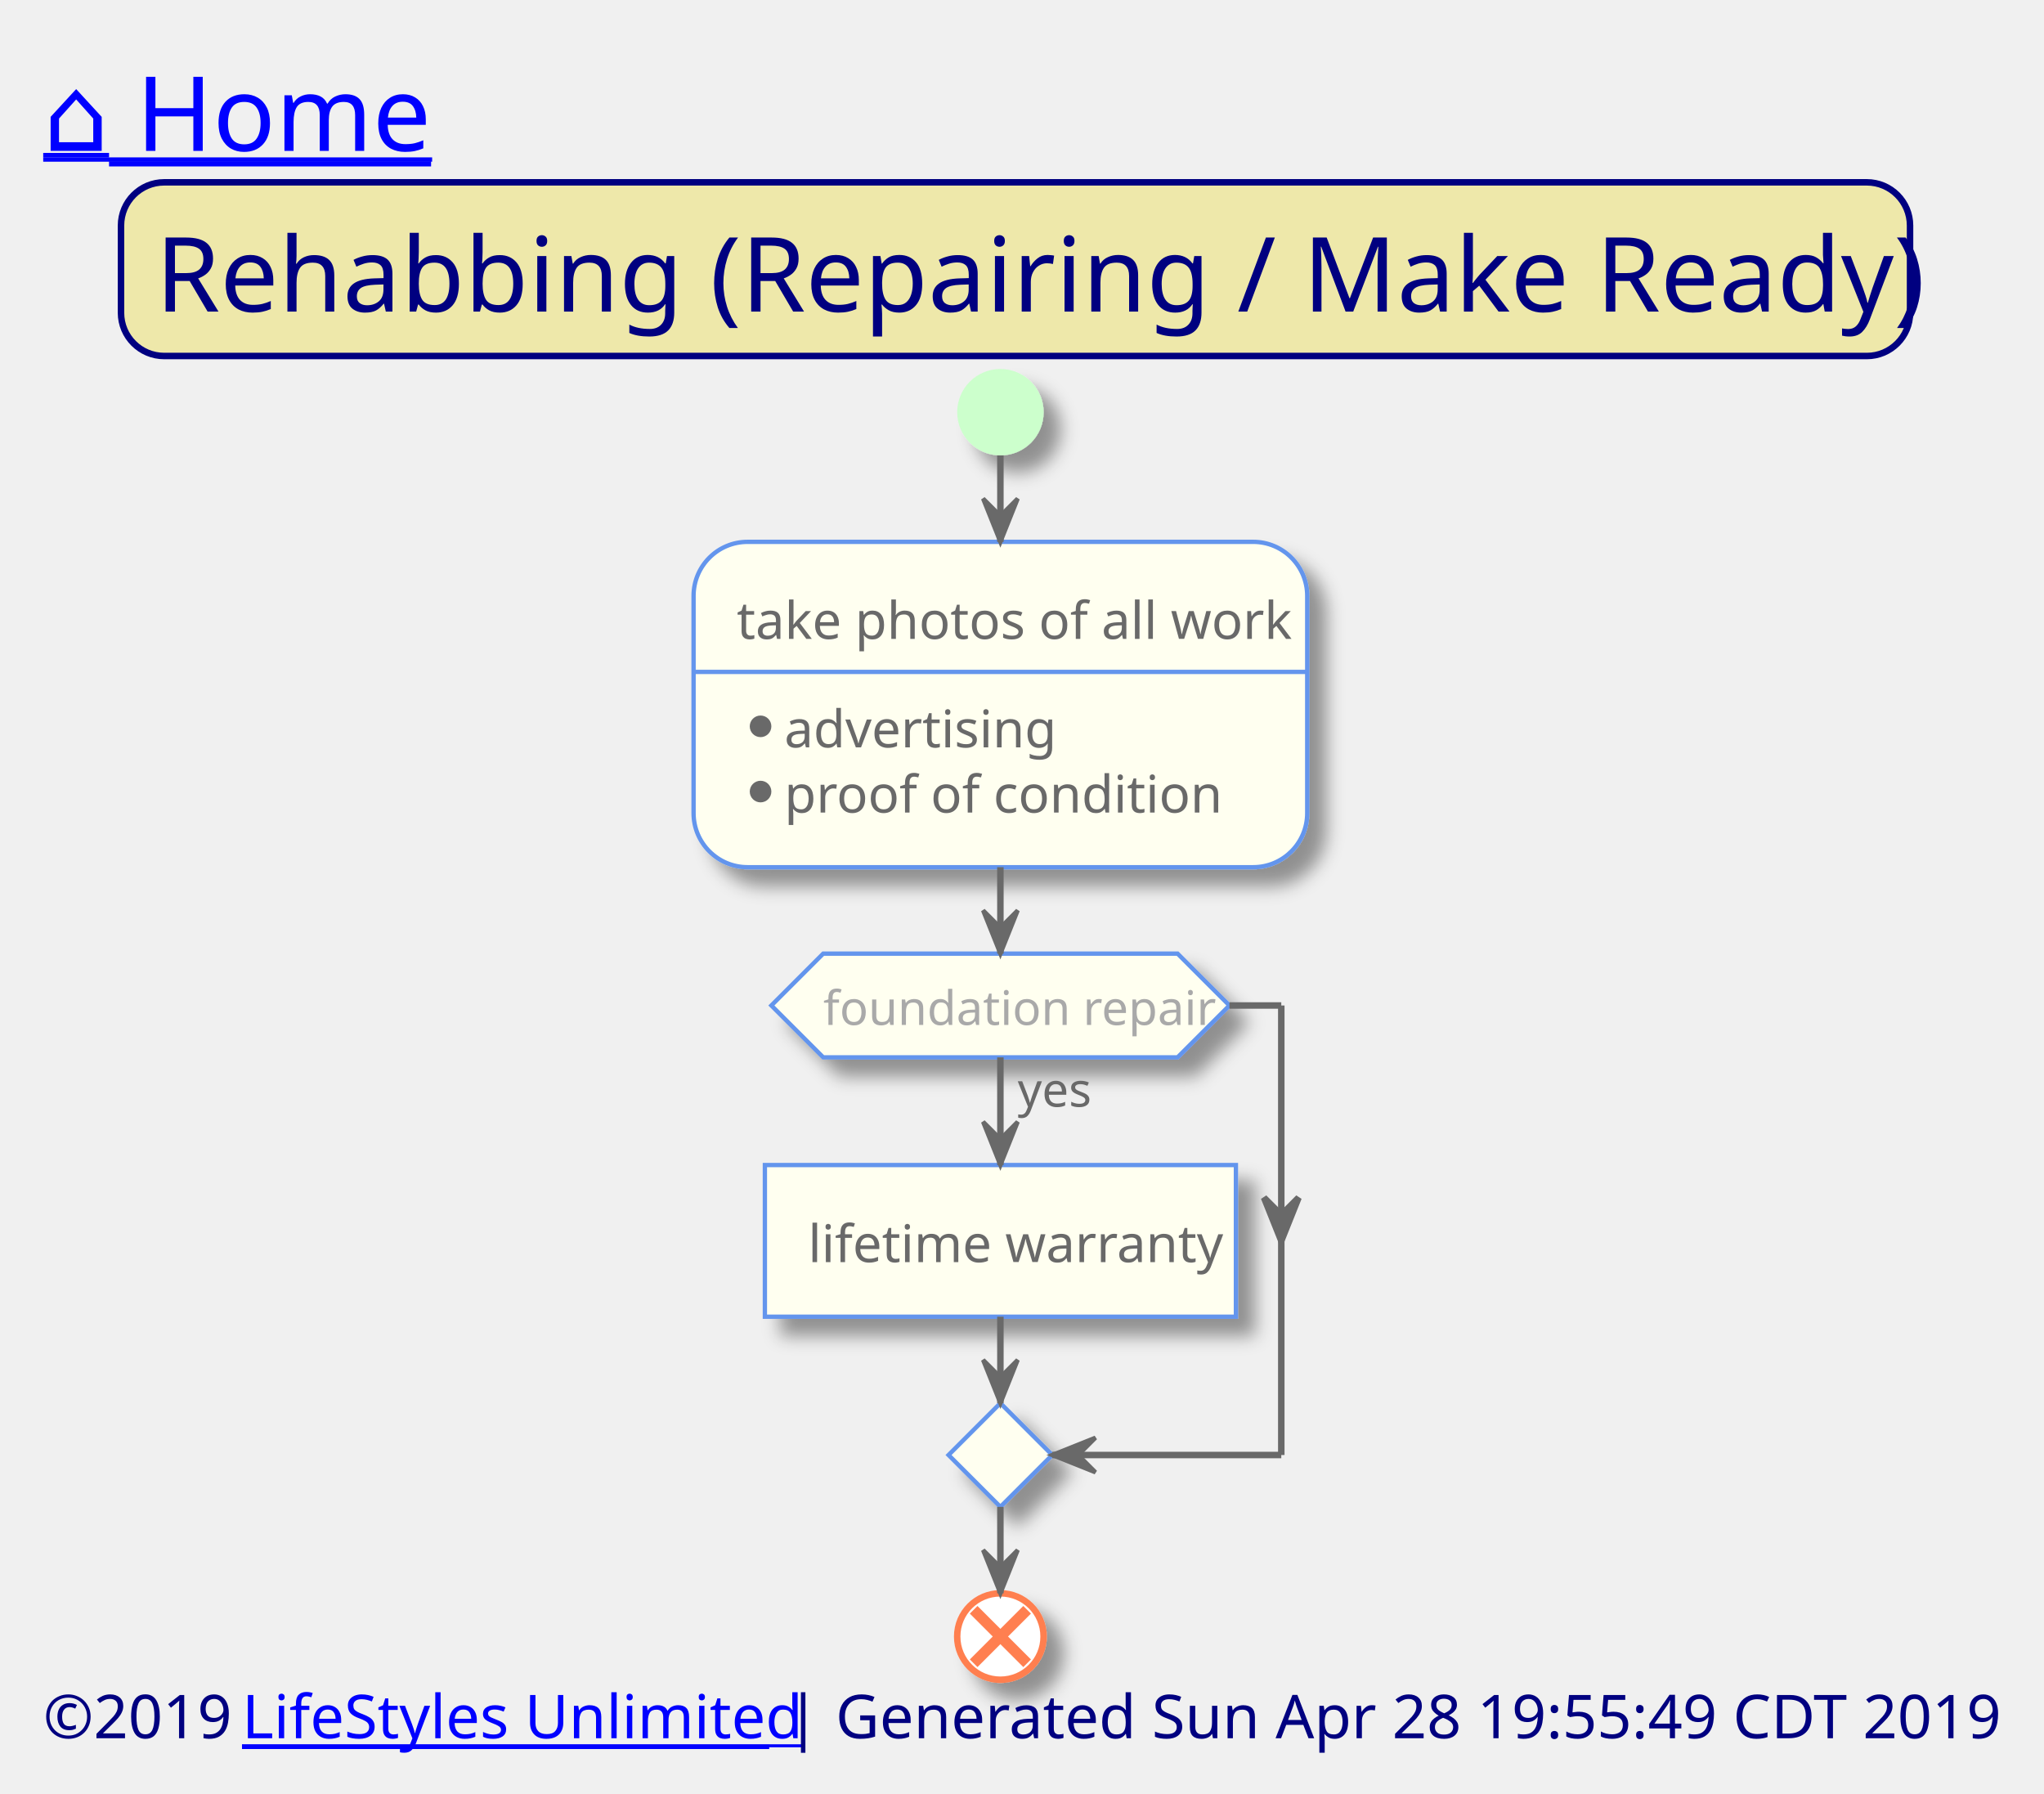
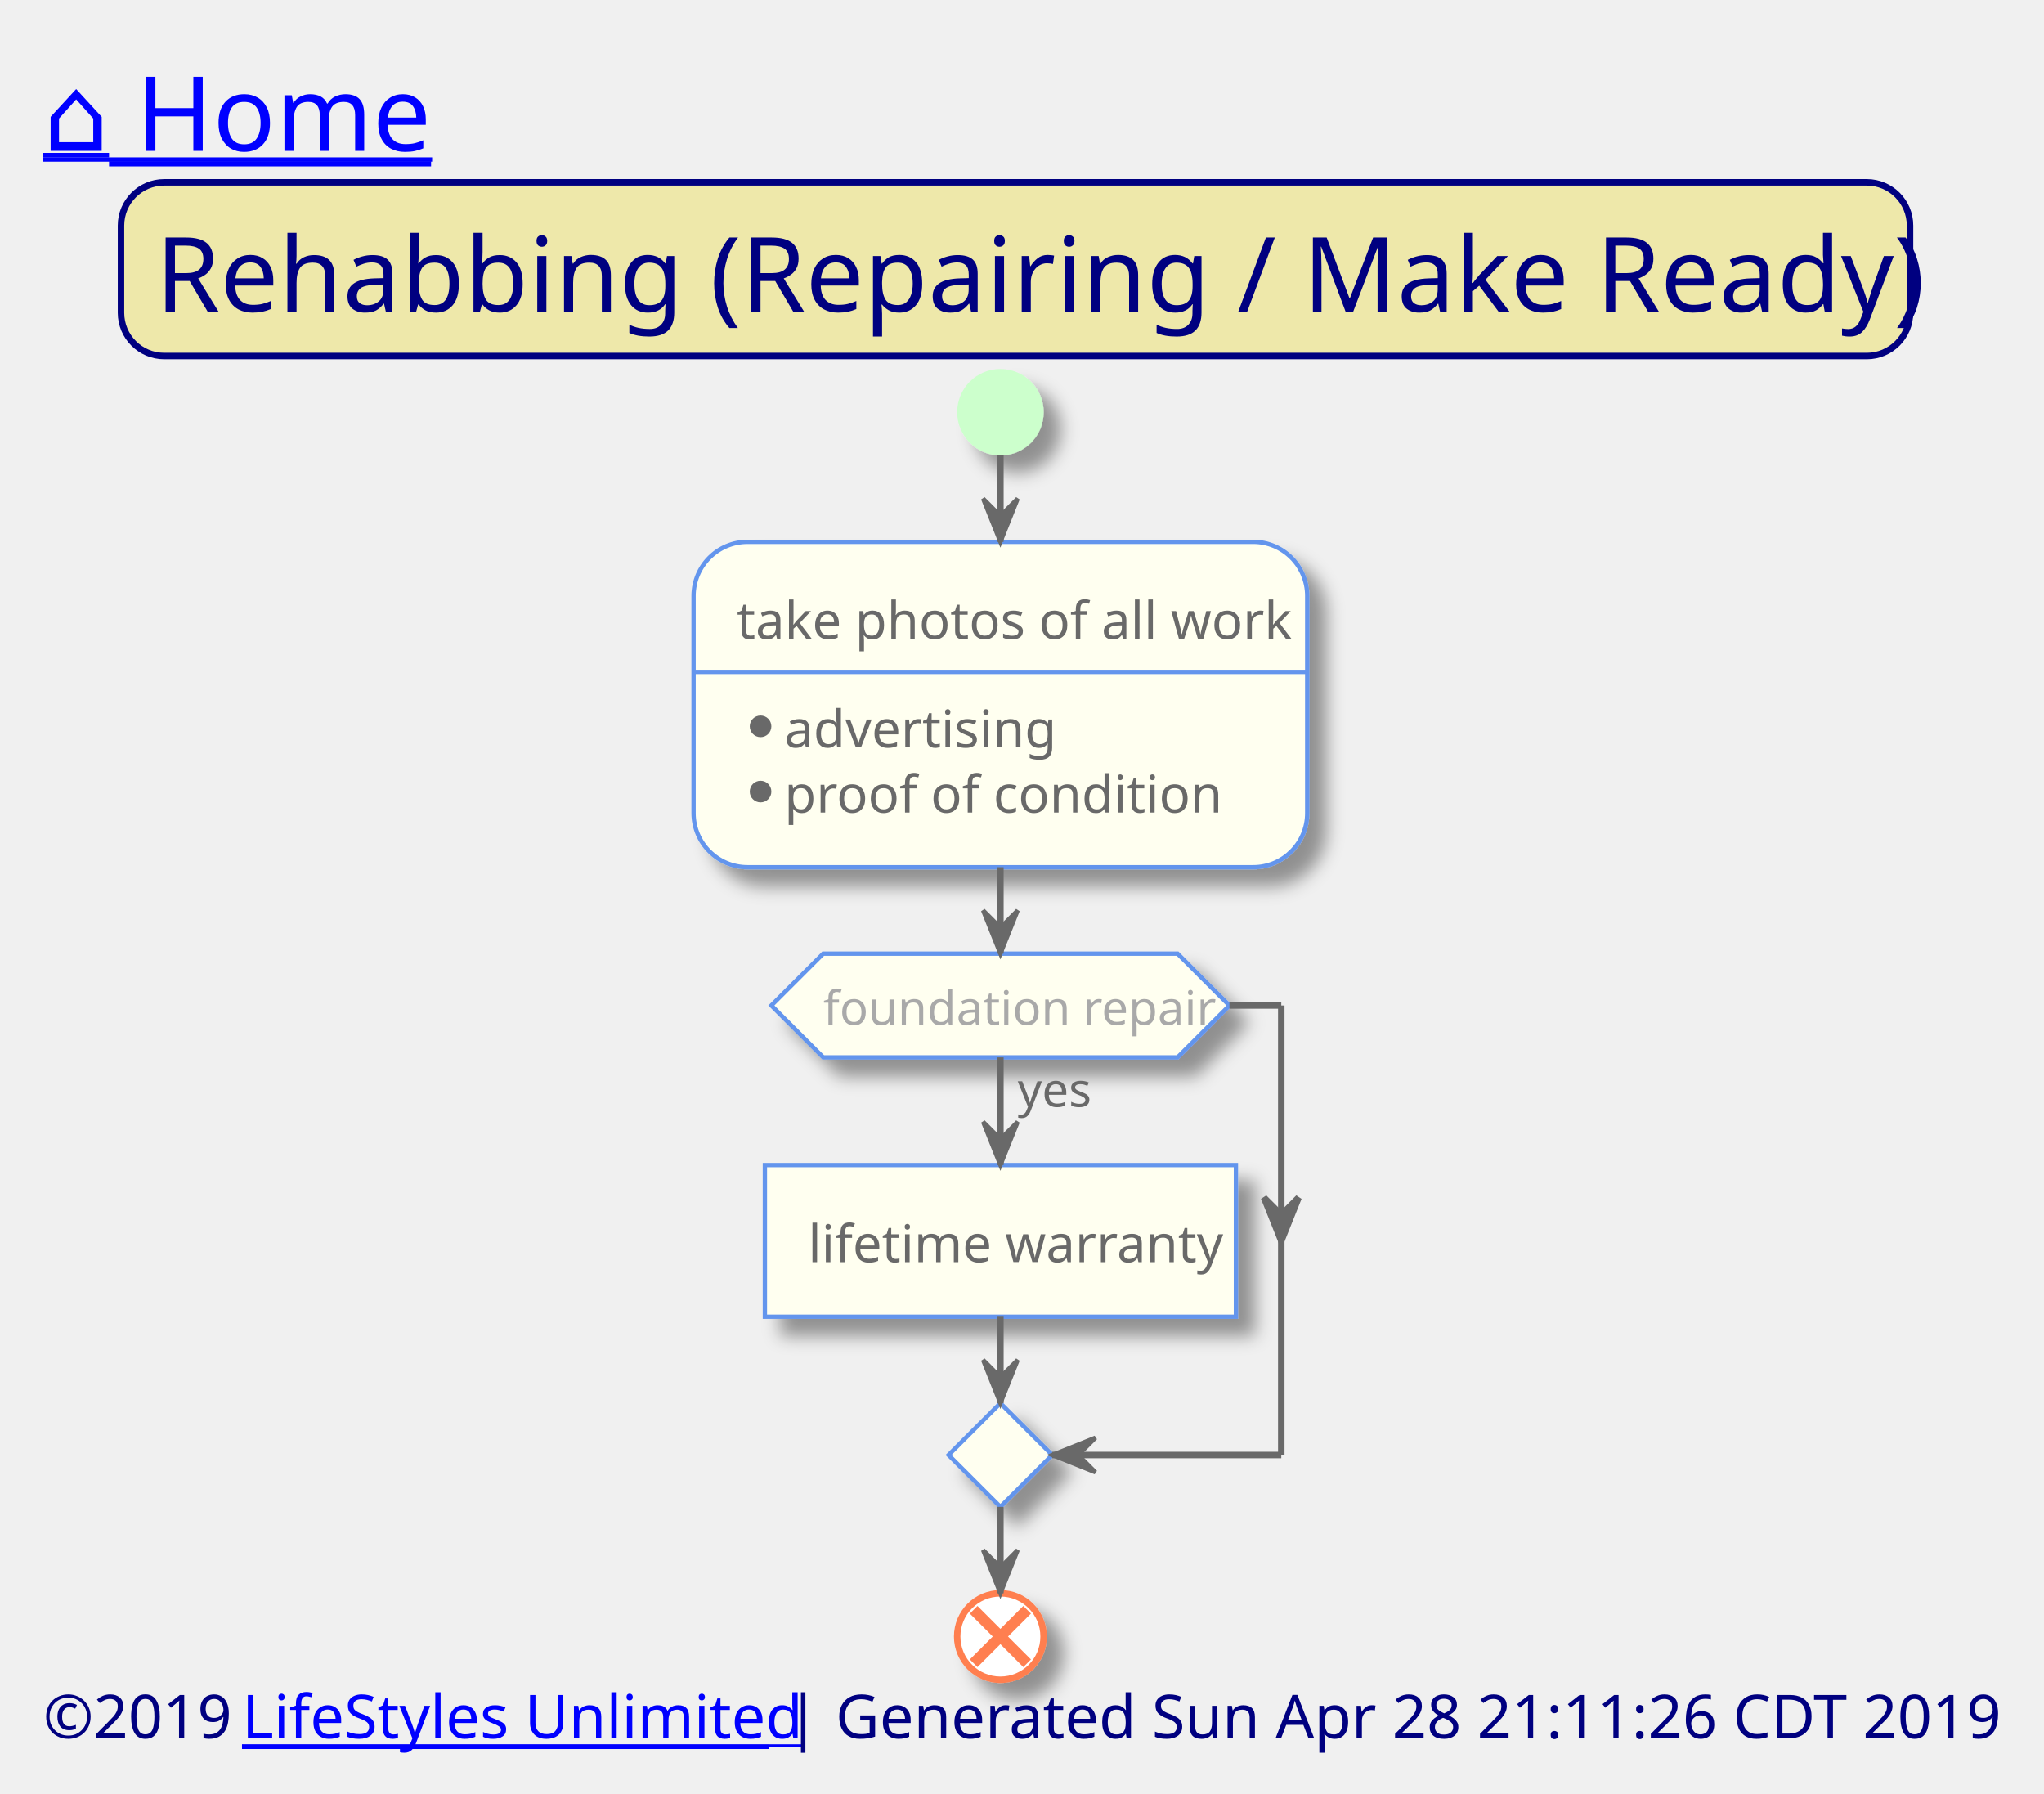
<svg xmlns="http://www.w3.org/2000/svg" xmlns:xlink="http://www.w3.org/1999/xlink" contentScriptType="application/ecmascript" contentStyleType="text/css" height="415px" preserveAspectRatio="none" style="width:473px;height:415px;" version="1.1" viewBox="0 0 473 415" width="473px" zoomAndPan="magnify">
  <defs>
    <style type="text/css">path:hover { stroke: #0000FF !important;}</style>
-     <filter height="300%" id="ffouywaruemcj" width="300%" x="-1" y="-1">
+     <filter height="300%" id="f1tsx33lymkj1s" width="300%" x="-1" y="-1">
      <feGaussianBlur result="blurOut" stdDeviation="2.0" />
      <feColorMatrix in="blurOut" result="blurOut2" type="matrix" values="0 0 0 0 0 0 0 0 0 0 0 0 0 0 0 0 0 0 .4 0" />
      <feOffset dx="4.0" dy="4.0" in="blurOut2" result="blurOut3" />
      <feBlend in="SourceGraphic" in2="blurOut3" mode="normal" />
    </filter>
  </defs>
  <g>
-     <a target="_top" xlink:actuate="onRequest" xlink:href="../index.svg" xlink:show="new" xlink:title="../index.svg" xlink:type="simple">
+     <a target="_top" xlink:actuate="onRequest" xlink:href="../index.svg?sanitize=true" xlink:show="new" xlink:title="../index.svg?sanitize=true" xlink:type="simple">
      <text fill="#0000FF" font-family="sans-serif" font-size="24" lengthAdjust="spacingAndGlyphs" text-decoration="underline" textLength="90" x="10" y="34.914">⌂ Home</text>
      <line style="stroke: #0000FF; stroke-width: 1.0;" x1="10" x2="100" y1="36.914" y2="36.914" />
    </a>
    <rect fill="#EEE8AA" height="40.188" rx="10" ry="10" style="stroke: #000080; stroke-width: 1.5;" width="414" x="28" y="42.188" />
    <text fill="#000080" font-family="sans-serif" font-size="24" lengthAdjust="spacingAndGlyphs" textLength="398" x="36" y="72.102">Rehabbing (Repairing / Make Ready)</text>
-     <ellipse cx="231.5" cy="95.375" fill="#CCFFCC" filter="url(#ffouywaruemcj)" rx="10" ry="10" style="stroke: none; stroke-width: 1.0;" />
-     <rect fill="#FFFFF0" filter="url(#ffouywaruemcj)" height="75.281" rx="12.5" ry="12.5" style="stroke: #6495ED; stroke-width: 1.0;" width="142" x="160.5" y="125.375" />
+     <ellipse cx="231.5" cy="95.375" fill="#CCFFCC" filter="url(#f1tsx33lymkj1s)" rx="10" ry="10" style="stroke: none; stroke-width: 1.0;" />
+     <rect fill="#FFFFF0" filter="url(#f1tsx33lymkj1s)" height="75.281" rx="12.5" ry="12.5" style="stroke: #6495ED; stroke-width: 1.0;" width="142" x="160.5" y="125.375" />
    <text fill="#696969" font-family="sans-serif" font-size="12" lengthAdjust="spacingAndGlyphs" textLength="122" x="170.5" y="147.832">take photos of all work</text>
    <line style="stroke: #6495ED; stroke-width: 1.0;" x1="160.5" x2="302.5" y1="155.469" y2="155.469" />
    <ellipse cx="176" cy="168.062" fill="#696969" rx="2.5" ry="2.5" style="stroke: #696969; stroke-width: 0.0;" />
    <text fill="#696969" font-family="sans-serif" font-size="12" lengthAdjust="spacingAndGlyphs" textLength="60" x="181.5" y="172.926">advertising</text>
    <ellipse cx="176" cy="183.156" fill="#696969" rx="2.5" ry="2.5" style="stroke: #696969; stroke-width: 0.0;" />
    <text fill="#696969" font-family="sans-serif" font-size="12" lengthAdjust="spacingAndGlyphs" textLength="94" x="181.5" y="188.019">proof of condition</text>
-     <rect fill="#FFFFF0" filter="url(#ffouywaruemcj)" height="35.094" style="stroke: #6495ED; stroke-width: 1.0;" width="109" x="177" y="269.574" />
+     <rect fill="#FFFFF0" filter="url(#f1tsx33lymkj1s)" height="35.094" style="stroke: #6495ED; stroke-width: 1.0;" width="109" x="177" y="269.574" />
    <text fill="#696969" font-family="sans-serif" font-size="12" lengthAdjust="spacingAndGlyphs" textLength="89" x="187" y="292.031">lifetime warranty</text>
-     <polygon fill="#FFFFF0" filter="url(#ffouywaruemcj)" points="190.5,220.656,272.5,220.656,284.5,232.656,272.5,244.656,190.5,244.656,178.5,232.656,190.5,220.656" style="stroke: #6495ED; stroke-width: 1.0;" />
+     <polygon fill="#FFFFF0" filter="url(#f1tsx33lymkj1s)" points="190.5,220.656,272.5,220.656,284.5,232.656,272.5,244.656,190.5,244.656,178.5,232.656,190.5,220.656" style="stroke: #6495ED; stroke-width: 1.0;" />
    <text fill="#696969" font-family="sans-serif" font-size="11" lengthAdjust="spacingAndGlyphs" textLength="18" x="235.5" y="256.075">yes</text>
    <text fill="#A9A9A9" font-family="sans-serif" font-size="11" lengthAdjust="spacingAndGlyphs" textLength="82" x="190.5" y="237.157">foundation repair</text>
-     <polygon fill="#FFFFF0" filter="url(#ffouywaruemcj)" points="231.5,324.668,243.5,336.668,231.5,348.668,219.5,336.668,231.5,324.668" style="stroke: #6495ED; stroke-width: 1.0;" />
-     <ellipse cx="231.5" cy="378.668" fill="#FFFFFF" filter="url(#ffouywaruemcj)" rx="10" ry="10" style="stroke: #FF7F50; stroke-width: 1.5;" />
+     <polygon fill="#FFFFF0" filter="url(#f1tsx33lymkj1s)" points="231.5,324.668,243.5,336.668,231.5,348.668,219.5,336.668,231.5,324.668" style="stroke: #6495ED; stroke-width: 1.0;" />
+     <ellipse cx="231.5" cy="378.668" fill="#FFFFFF" filter="url(#f1tsx33lymkj1s)" rx="10" ry="10" style="stroke: #FF7F50; stroke-width: 1.5;" />
    <line style="stroke: #FF7F50; stroke-width: 2.5;" x1="225.313" x2="237.687" y1="372.481" y2="384.855" />
    <line style="stroke: #FF7F50; stroke-width: 2.5;" x1="237.687" x2="225.313" y1="372.481" y2="384.855" />
    <line style="stroke: #696969; stroke-width: 1.5;" x1="231.5" x2="231.5" y1="105.375" y2="125.375" />
    <polygon fill="#696969" points="227.5,115.375,231.5,125.375,235.5,115.375,231.5,119.375" style="stroke: #696969; stroke-width: 1.0;" />
    <line style="stroke: #696969; stroke-width: 1.5;" x1="231.5" x2="231.5" y1="244.656" y2="269.574" />
    <polygon fill="#696969" points="227.5,259.574,231.5,269.574,235.5,259.574,231.5,263.574" style="stroke: #696969; stroke-width: 1.0;" />
    <line style="stroke: #696969; stroke-width: 1.5;" x1="284.5" x2="296.5" y1="232.656" y2="232.656" />
    <polygon fill="#696969" points="292.5,277.121,296.5,287.121,300.5,277.121,296.5,281.121" style="stroke: #696969; stroke-width: 1.5;" />
    <line style="stroke: #696969; stroke-width: 1.5;" x1="296.5" x2="296.5" y1="232.656" y2="336.668" />
    <line style="stroke: #696969; stroke-width: 1.5;" x1="296.5" x2="243.5" y1="336.668" y2="336.668" />
    <polygon fill="#696969" points="253.5,332.668,243.5,336.668,253.5,340.668,249.5,336.668" style="stroke: #696969; stroke-width: 1.0;" />
    <line style="stroke: #696969; stroke-width: 1.5;" x1="231.5" x2="231.5" y1="304.668" y2="324.668" />
    <polygon fill="#696969" points="227.5,314.668,231.5,324.668,235.5,314.668,231.5,318.668" style="stroke: #696969; stroke-width: 1.0;" />
    <line style="stroke: #696969; stroke-width: 1.5;" x1="231.5" x2="231.5" y1="200.656" y2="220.656" />
    <polygon fill="#696969" points="227.5,210.656,231.5,220.656,235.5,210.656,231.5,214.656" style="stroke: #696969; stroke-width: 1.0;" />
    <line style="stroke: #696969; stroke-width: 1.5;" x1="231.5" x2="231.5" y1="348.668" y2="368.668" />
    <polygon fill="#696969" points="227.5,358.668,231.5,368.668,235.5,358.668,231.5,362.668" style="stroke: #696969; stroke-width: 1.0;" />
    <text fill="#000080" font-family="sans-serif" font-size="14" lengthAdjust="spacingAndGlyphs" textLength="42" x="10" y="402.201">©2019</text>
    <a target="_top" xlink:actuate="onRequest" xlink:href="http://www.lifestylesunlimited.com" xlink:show="new" xlink:title="http://www.lifestylesunlimited.com" xlink:type="simple">
      <text fill="#0000FF" font-family="sans-serif" font-size="14" lengthAdjust="spacingAndGlyphs" text-decoration="underline" textLength="122" x="56" y="402.201">LifeStyles Unlimited</text>
      <line style="stroke: #0000FF; stroke-width: 1.0;" x1="56" x2="178" y1="404.201" y2="404.201" />
    </a>
-     <text fill="#000080" font-family="sans-serif" font-size="14" lengthAdjust="spacingAndGlyphs" textLength="279" x="182" y="402.201">| Generated Sun Apr 28 19:55:49 CDT 2019</text>
+     <text fill="#000080" font-family="sans-serif" font-size="14" lengthAdjust="spacingAndGlyphs" textLength="279" x="182" y="402.201">| Generated Sun Apr 28 21:11:26 CDT 2019</text>
  </g>
</svg>
